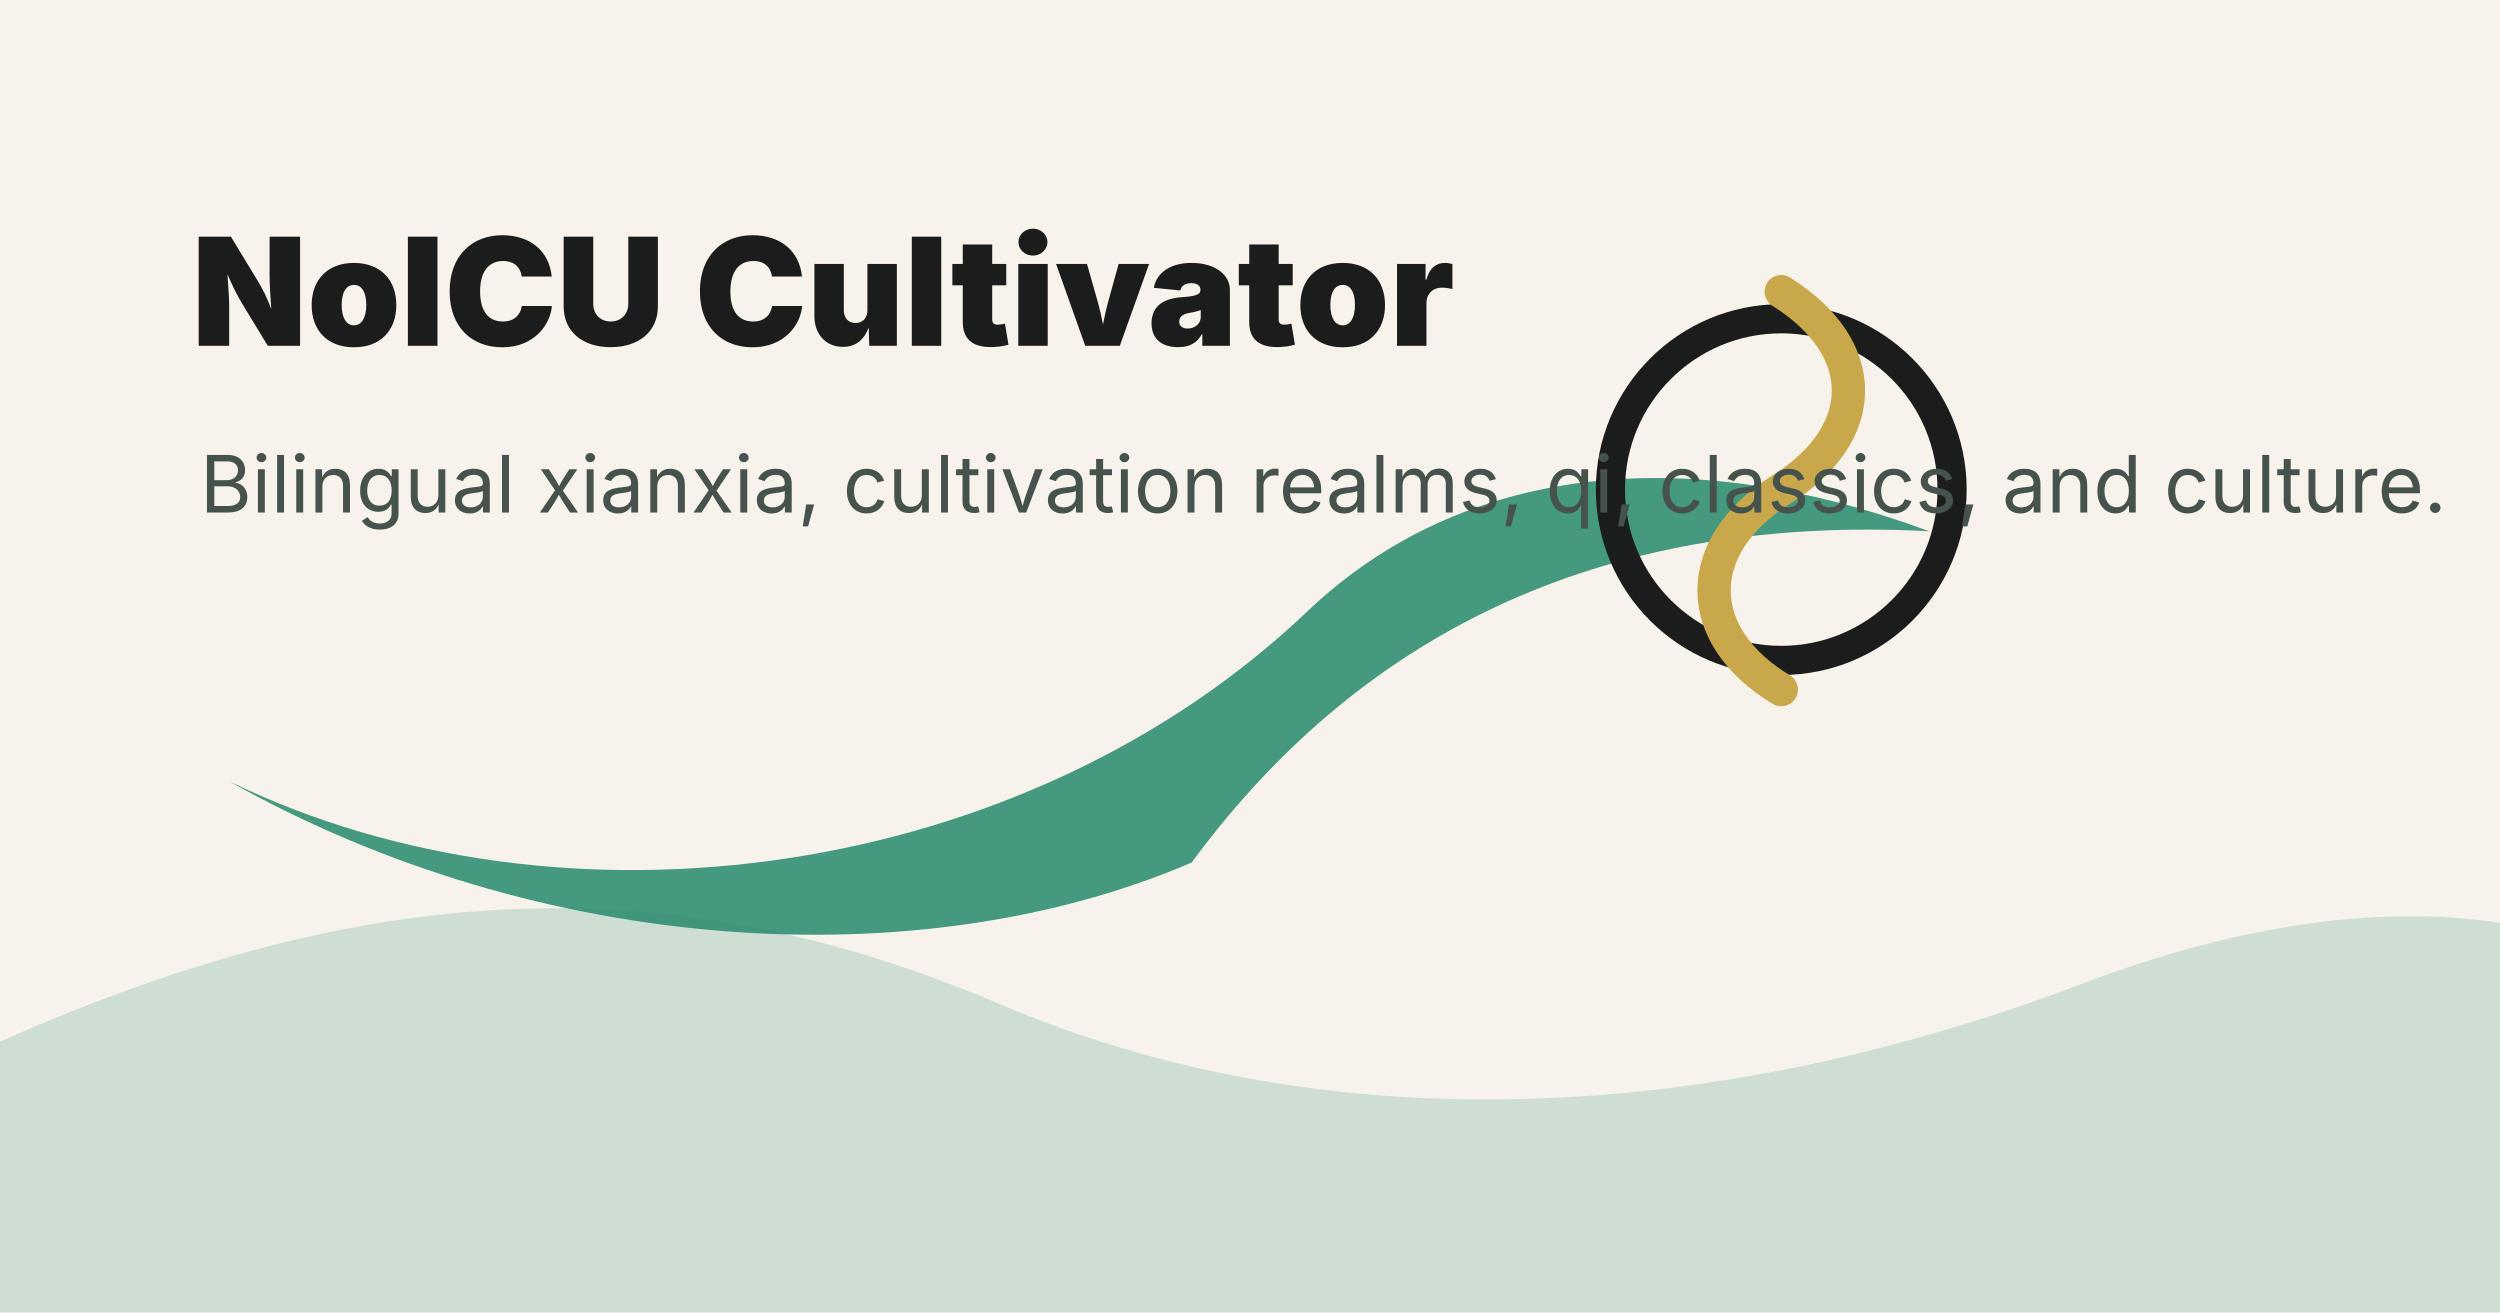
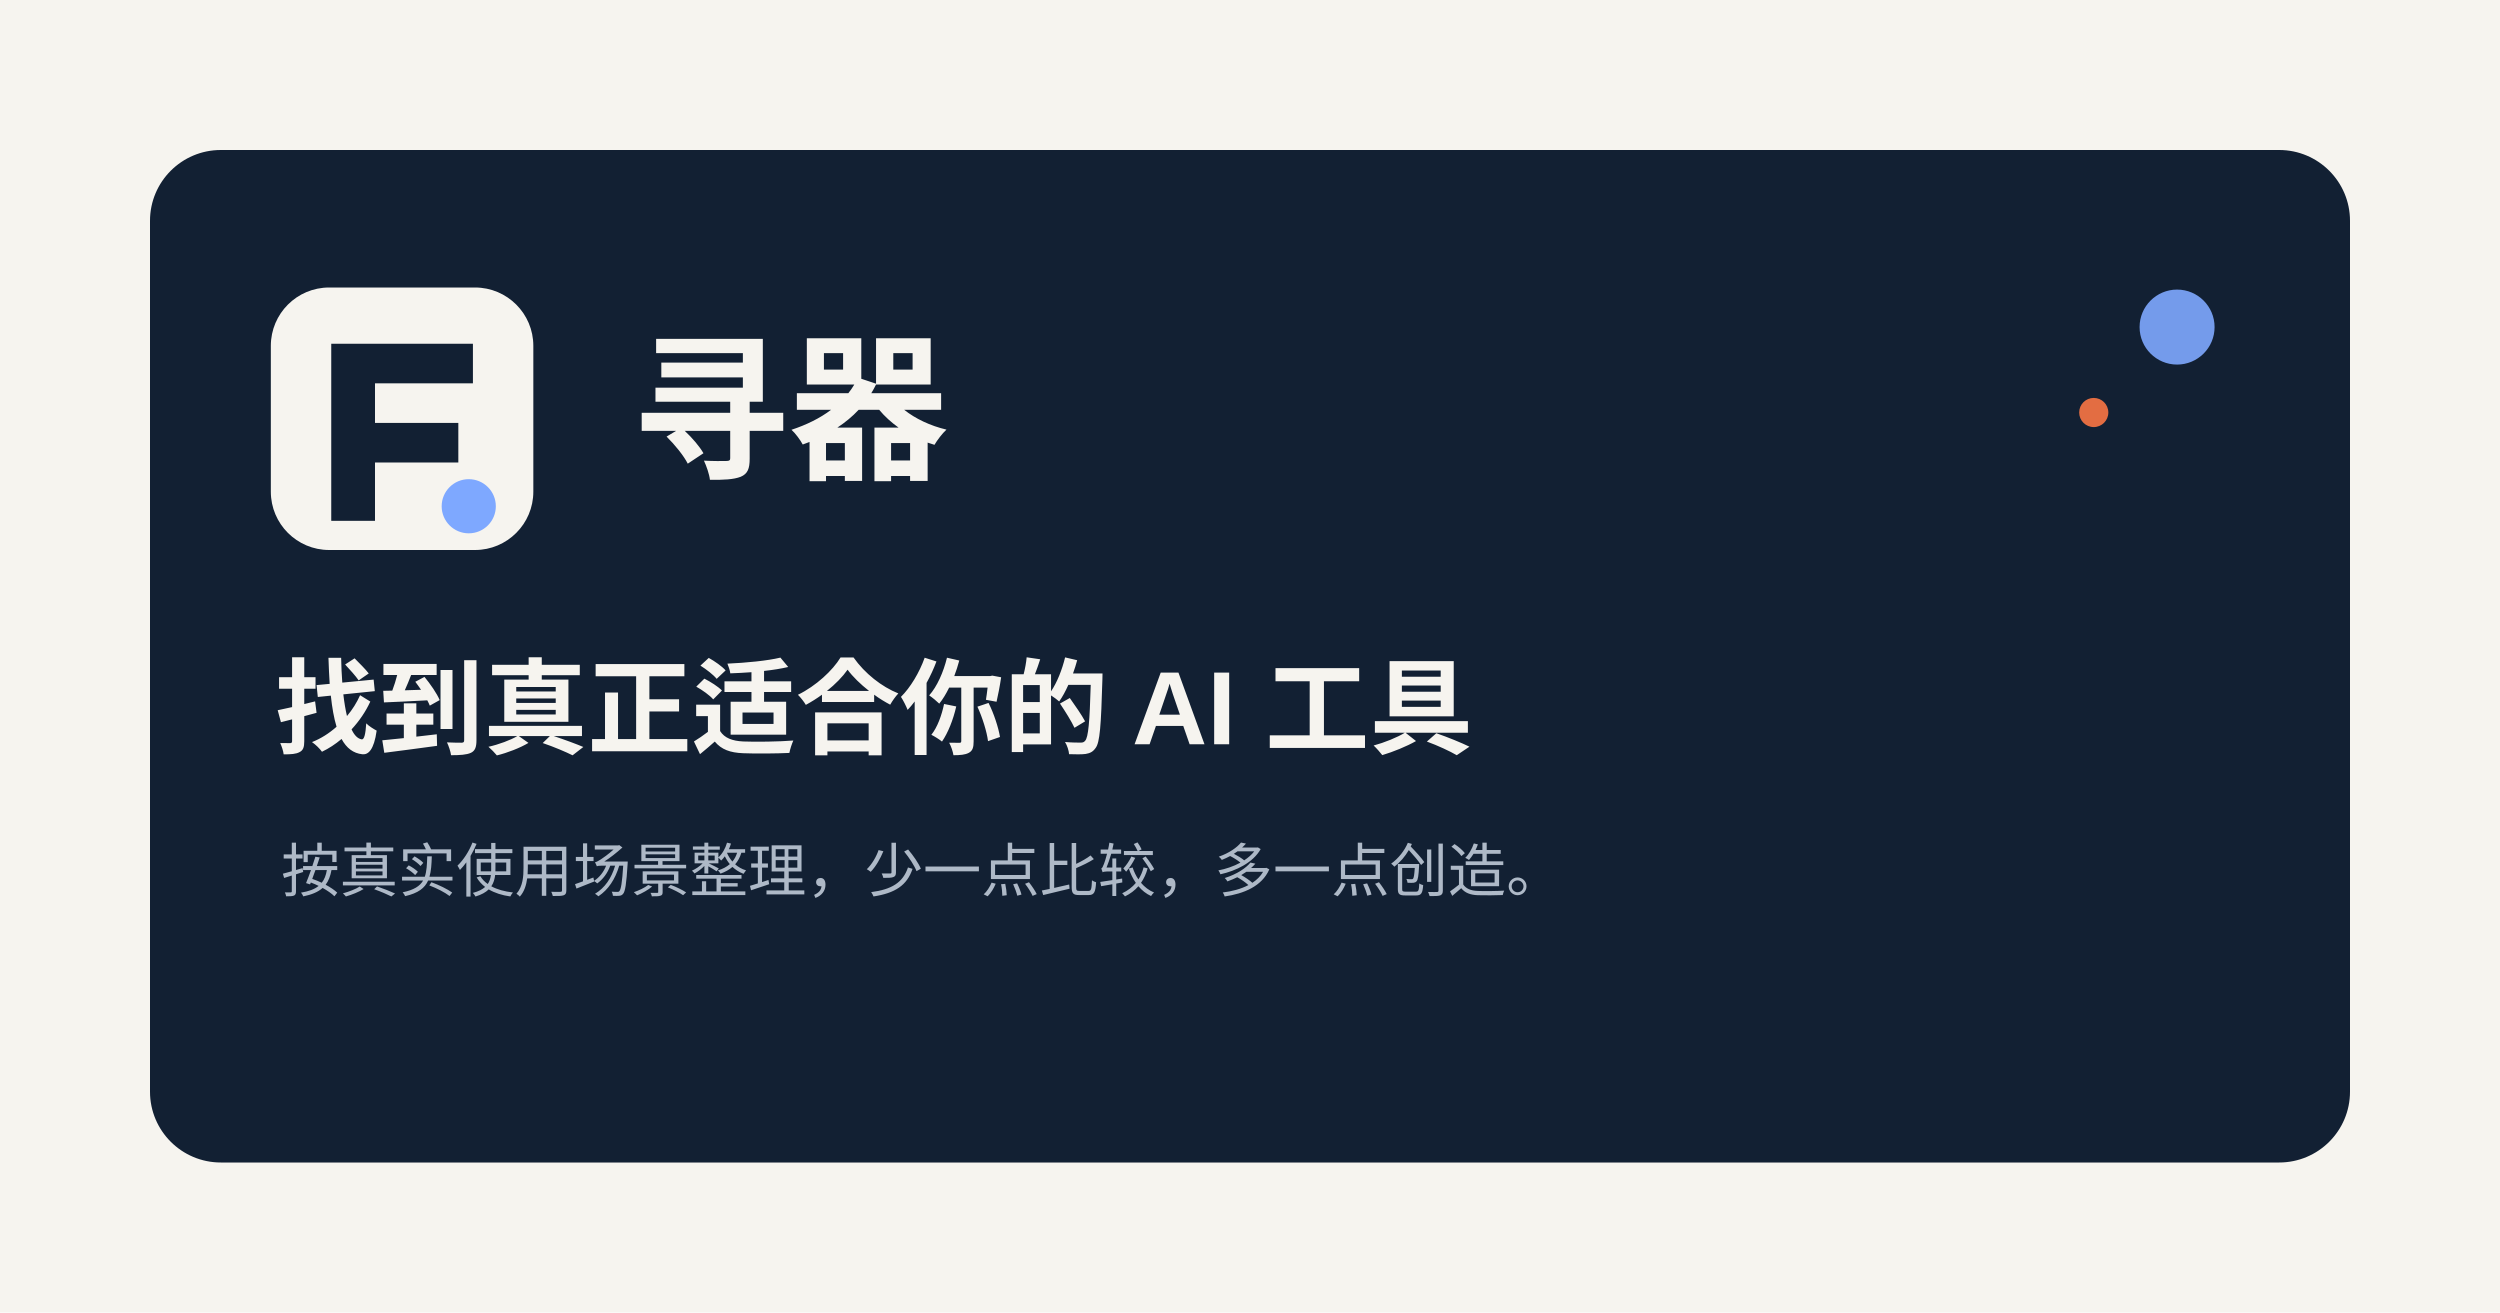
- <svg xmlns="http://www.w3.org/2000/svg" viewBox="0 0 1200 630" role="img" aria-labelledby="title">
-   <rect width="1200" height="630" fill="#f7f3eb" />
-   <path d="M0 500c180-80 325-84 480-18 150 64 333 61 520-10 74-28 142-38 200-29v187H0z" fill="#2d8c6f" opacity=".20" />
-   <path d="M110 375c160 78 382 48 518-82 73-69 179-82 298-38-152-8-270 45-354 159-130 56-313 45-462-39z" fill="#2d8c6f" opacity=".88" />
-   <circle cx="855" cy="235" r="82" fill="none" stroke="#1a1d1b" stroke-width="14" />
-   <path d="M855 140c43 27 43 68 0 95s-43 70 0 96" fill="none" stroke="#c9a84c" stroke-width="16" stroke-linecap="round" />
-   <text x="92" y="166" font-family="Inter, Arial, sans-serif" font-size="72" font-weight="900" fill="#1a1d1b">NoICU Cultivator</text>
-   <text x="96" y="246" font-family="Inter, Arial, sans-serif" font-size="38" fill="#46534d">Bilingual xianxia, cultivation realms, qi, classics, and culture.</text>
+ <svg xmlns="http://www.w3.org/2000/svg" viewBox="0 0 1200 630" role="img" aria-labelledby="title desc">
+   <rect width="1200" height="630" fill="#f6f4ef" />
+   <rect x="72" y="72" width="1056" height="486" rx="34" fill="#122033" />
+   <rect x="130" y="138" width="126" height="126" rx="28" fill="#f6f4ef" />
+   <path d="M159 165h68v19h-47v19h40v19h-40v28h-21v-85Z" fill="#122033" />
+   <circle cx="225" cy="243" r="13" fill="#7ea8ff" />
+   <text x="303" y="224" font-family="Arial, sans-serif" font-size="76" font-weight="800" fill="#f6f4ef">寻器</text>
+   <text x="132" y="358" font-family="Arial, sans-serif" font-size="50" font-weight="700" fill="#f6f4ef">找到真正适合你的 AI 工具</text>
+   <text x="135" y="428" font-family="Arial, sans-serif" font-size="28" fill="#aeb9c7">按真实使用场景整理，少一点比较，多一点创造。</text>
+   <circle cx="1045" cy="157" r="18" fill="#7ea8ff" opacity=".9" />
+   <circle cx="1005" cy="198" r="7" fill="#e36d42" />
</svg>
